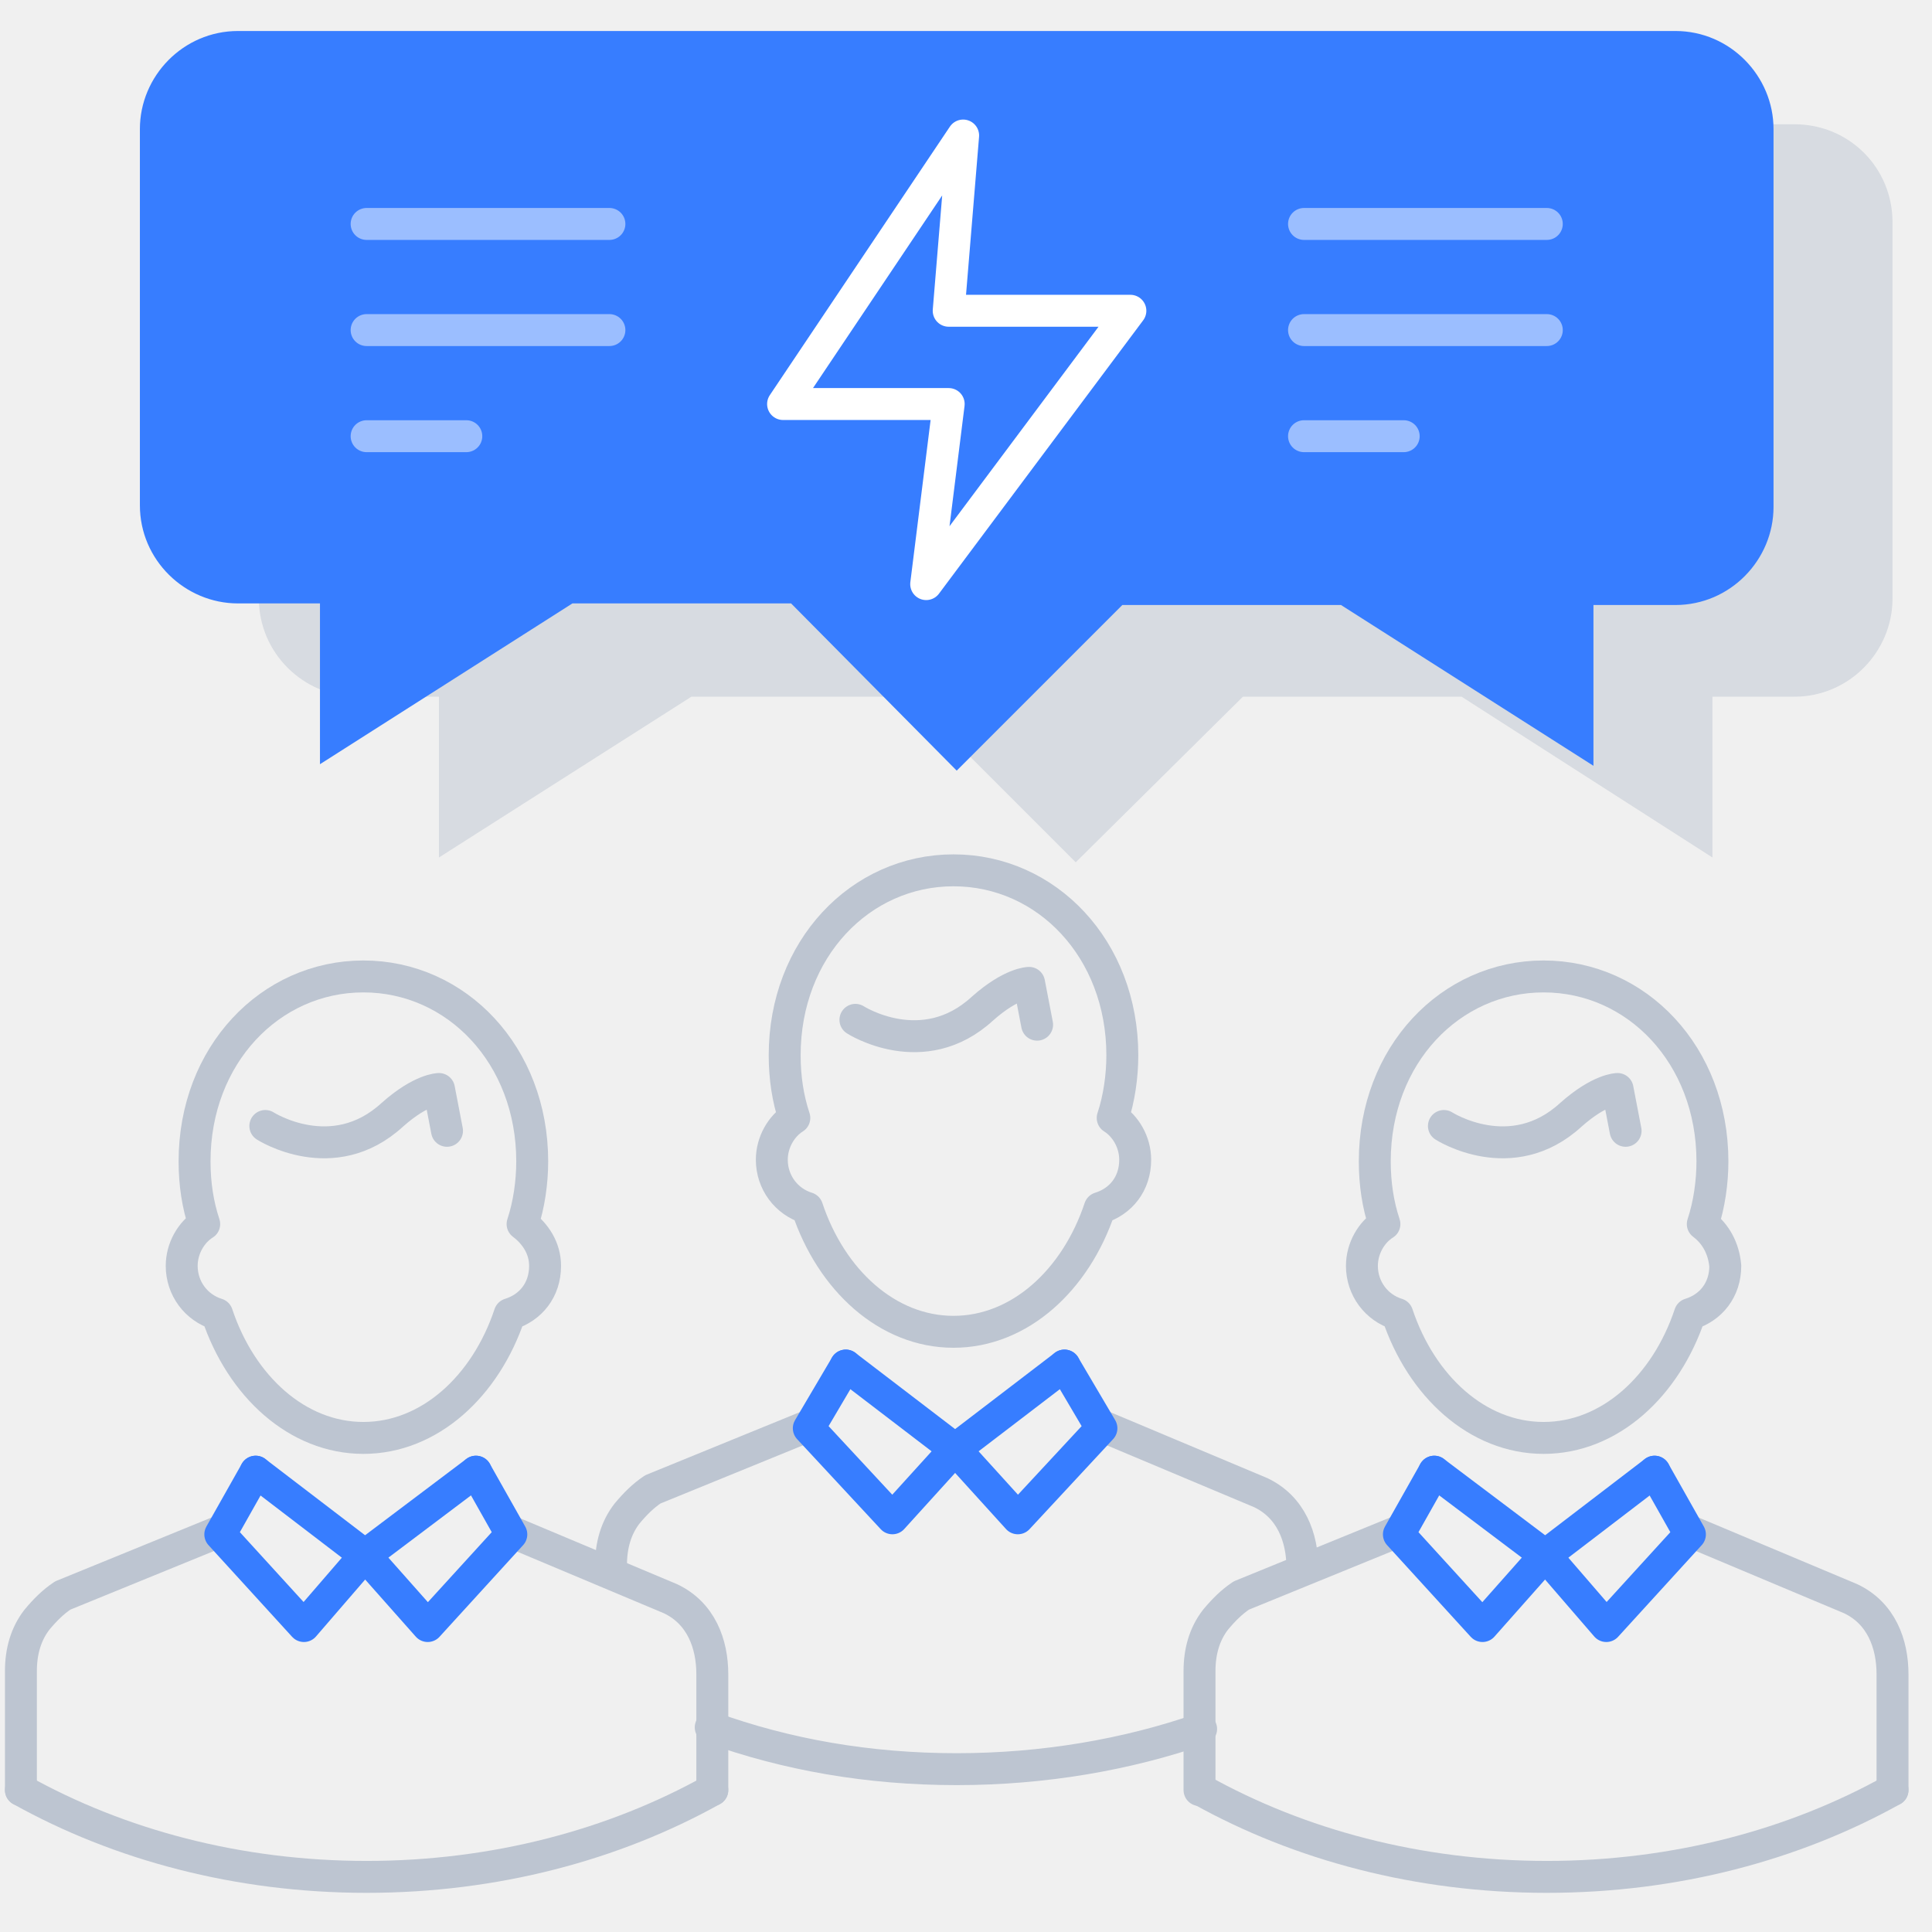
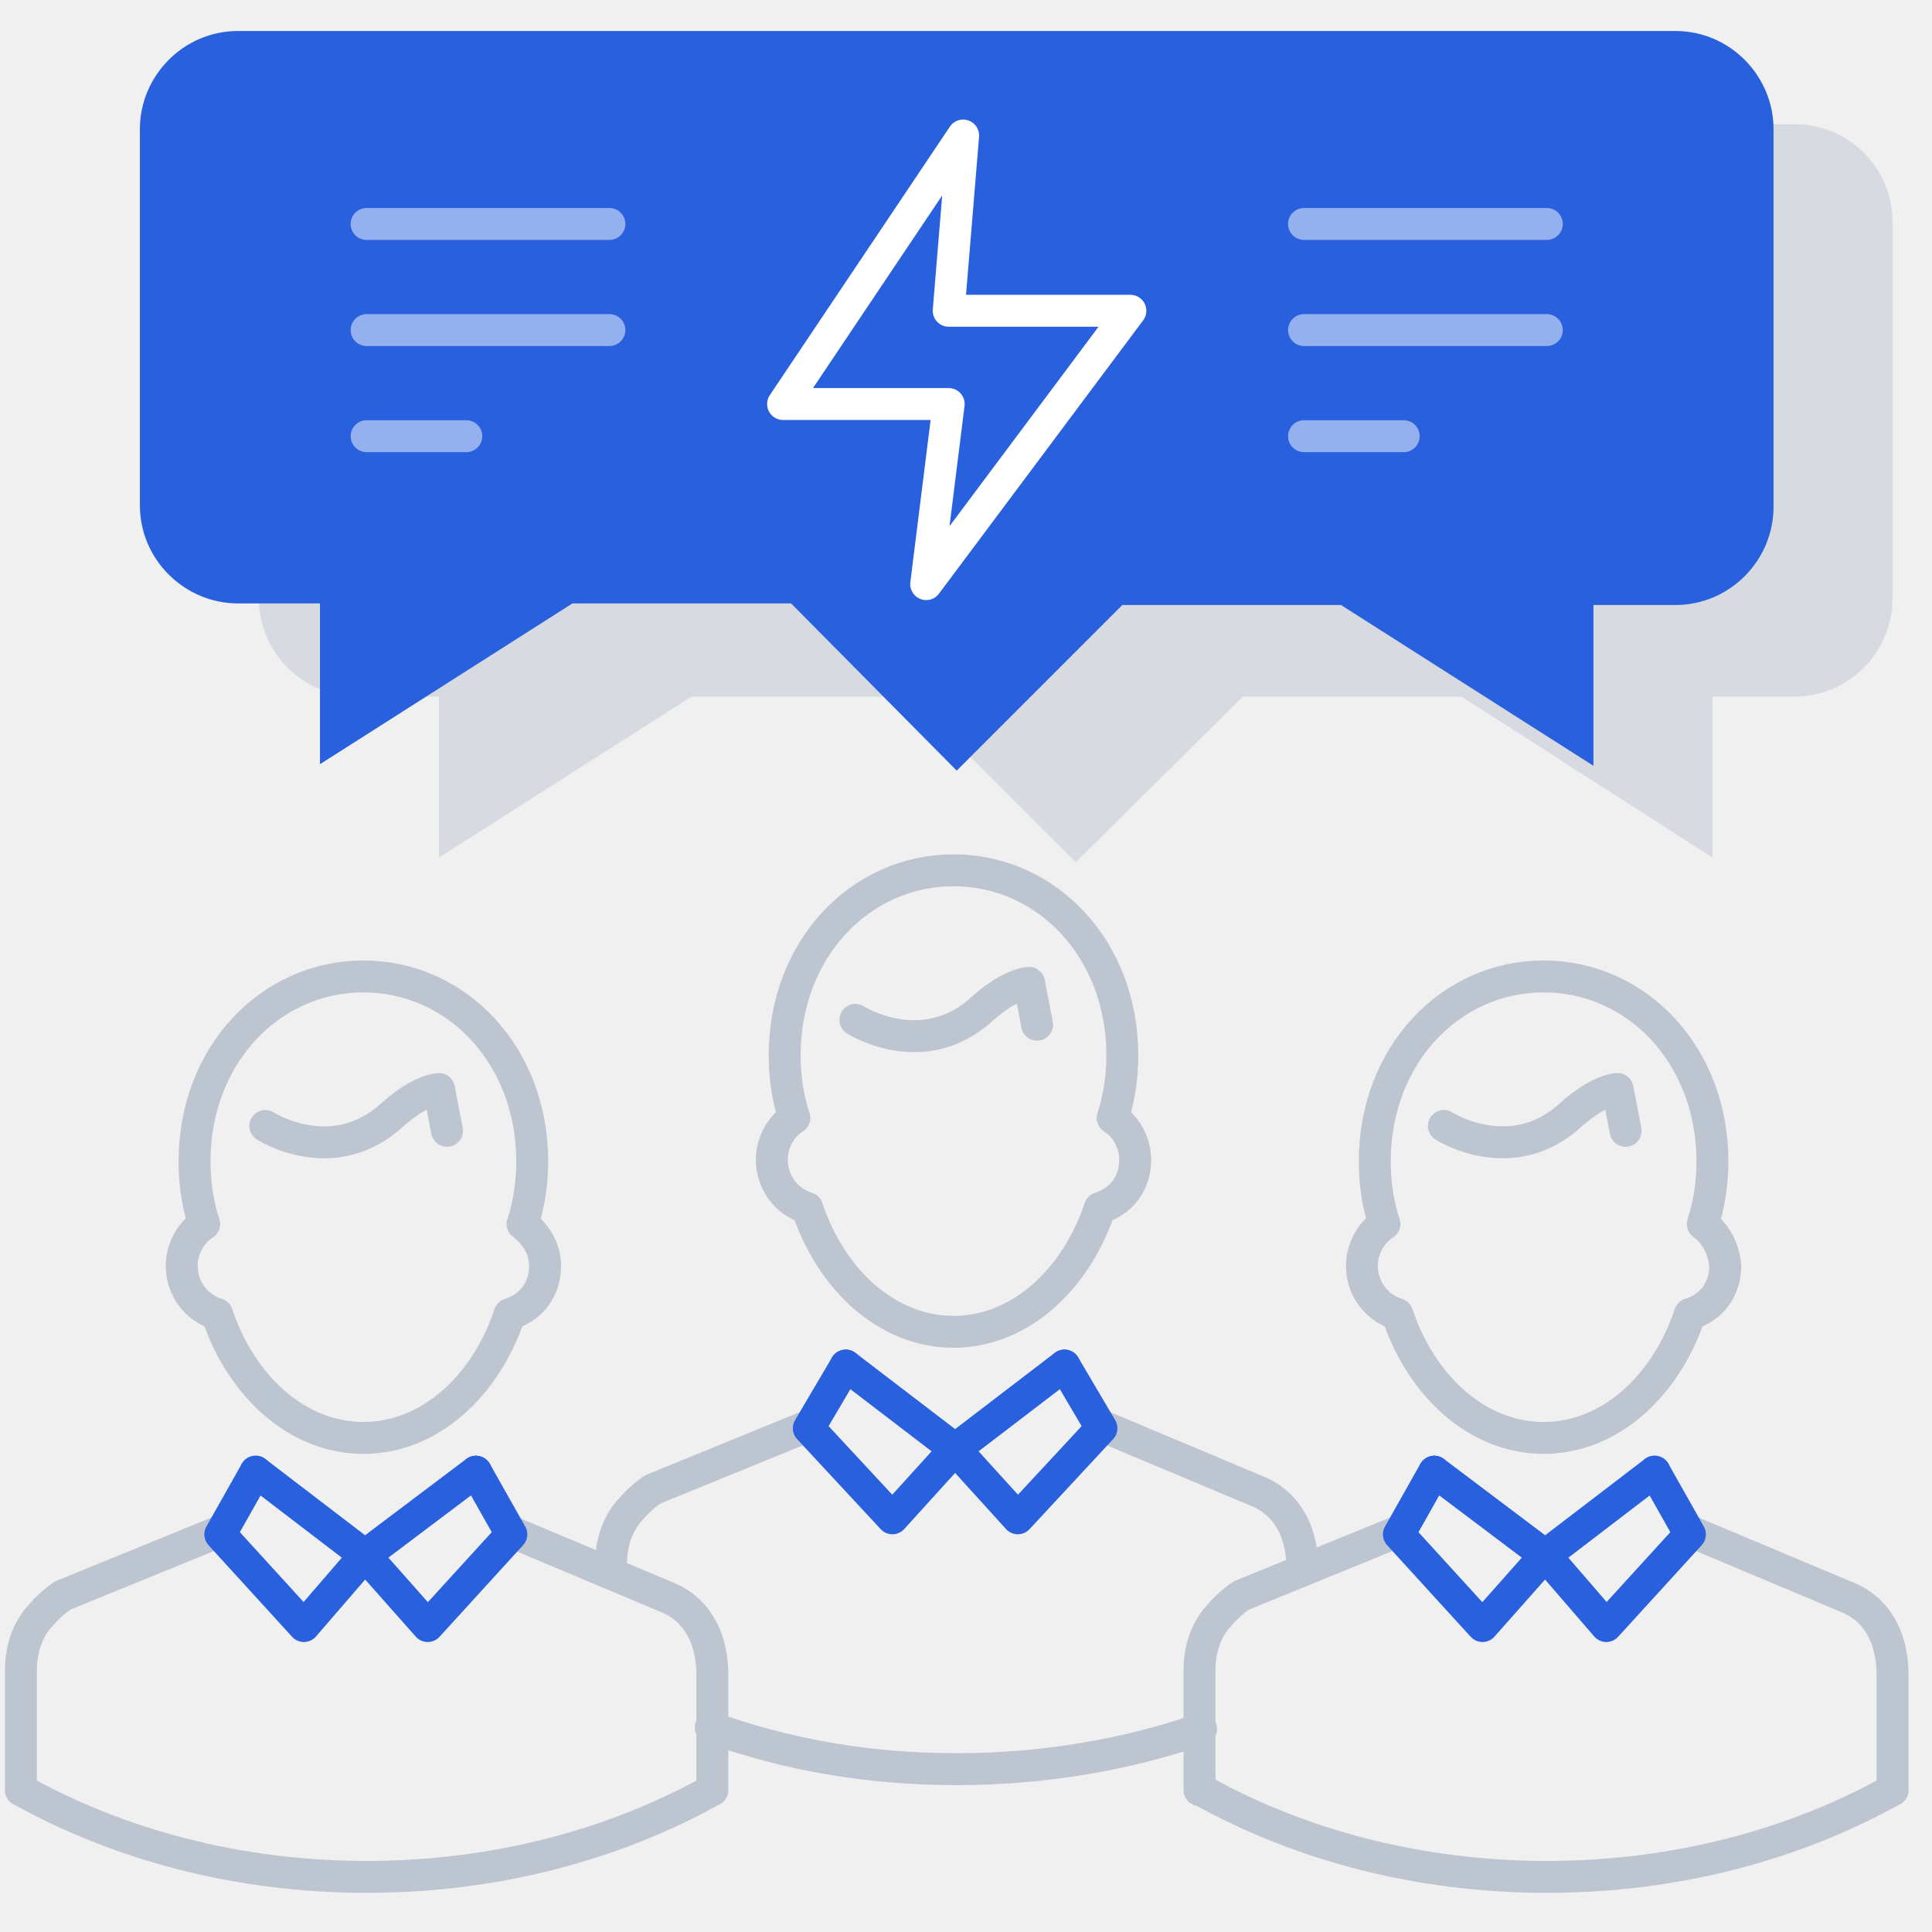
<svg xmlns="http://www.w3.org/2000/svg" enable-background="new 0 0 120 120" viewBox="0 0 120 120">
  <g fill="none" fill-rule="evenodd" transform="translate(.5 1.326389)">
    <path d="m110.956 6.392h-89.284c-3.396 0-6.092 2.796-6.092 6.092v23.37c0 3.396 2.796 6.092 6.092 6.092h5.093v9.987l15.68-9.987h13.582l10.287 10.287 10.386-10.287h13.582l15.58 9.987v-9.987h5.093c3.396 0 6.092-2.796 6.092-6.092v-23.37c0-3.396-2.696-6.092-6.092-6.092z" fill="#bdc5d1" fill-rule="nonzero" opacity=".5" />
-     <path d="m103.565.599h-89.284c-3.396 0-6.092 2.796-6.092 6.092v23.37c0 3.396 2.796 6.092 6.092 6.092h5.093v9.987l15.68-9.987h13.582l10.287 10.386 10.287-10.287h13.582l15.68 9.987v-9.987h5.093c3.396 0 6.092-2.796 6.092-6.092v-23.469c0-3.296-2.696-6.092-6.092-6.092z" fill="#377dff" fill-rule="nonzero" />
+     <path d="m103.565.599h-89.284c-3.396 0-6.092 2.796-6.092 6.092v23.37c0 3.396 2.796 6.092 6.092 6.092h5.093v9.987l15.68-9.987h13.582l10.287 10.386 10.287-10.287h13.582l15.68 9.987v-9.987h5.093c3.396 0 6.092-2.796 6.092-6.092v-23.469c0-3.296-2.696-6.092-6.092-6.092z" fill="#2860DD" fill-rule="nonzero" />
    <g stroke-linecap="round" stroke-linejoin="round" stroke-width="1.983">
      <g transform="translate(73.90378 58.92329)">
        <g stroke="#bdc5d1">
          <path d="m31.359 15.779c.399-1.198.599-2.597.599-3.895 0-6.591-4.694-11.485-10.486-11.485s-10.486 4.894-10.486 11.485c0 1.398.2 2.696.599 3.895-.799.499-1.398 1.498-1.398 2.597 0 1.398.899 2.597 2.197 2.996 1.498 4.494 4.993 7.69 9.088 7.69s7.59-3.196 9.088-7.69c1.298-.399 2.197-1.498 2.197-2.996-.1-1.099-.599-1.997-1.398-2.597z" />
          <path d="m26.565 9.987-.499-2.597s-1.099 0-2.896 1.598c-3.695 3.396-7.89.699-7.89.699" />
          <path d="m30.56 34.855 9.987 4.195c1.898.899 2.597 2.796 2.597 4.694v.399 6.791" />
        </g>
-         <path d="m21.572 36.353 3.795 4.394 5.193-5.693-2.197-3.895" stroke="#377dff" />
+         <path d="m21.572 36.353 3.795 4.394 5.193-5.693-2.197-3.895" stroke="#2860DD" />
        <path d="m12.484 34.855-9.787 3.995c-.599.399-1.099.899-1.598 1.498-.699.899-.999 1.997-.999 3.196v7.39" stroke="#bdc5d1" />
-         <path d="m21.572 36.353-3.895 4.394-5.193-5.693 2.197-3.895" stroke="#377dff" />
-         <path d="m28.363 31.159-6.791 5.193" stroke="#377dff" />
-         <path d="m14.681 31.159 6.891 5.193" stroke="#377dff" />
+         <path d="m21.572 36.353-3.895 4.394-5.193-5.693 2.197-3.895" stroke="#2860DD" />
+         <path d="m28.363 31.159-6.791 5.193" stroke="#2860DD" />
+         <path d="m14.681 31.159 6.891 5.193" stroke="#2860DD" />
        <path d="m43.144 50.934c-6.092 3.396-13.482 5.393-21.472 5.393s-15.38-1.997-21.472-5.393" stroke="#bdc5d1" />
      </g>
      <g transform="translate(36.95189 51.93239)">
        <g stroke="#bdc5d1">
          <path d="m31.659 16.179c.399-1.198.599-2.597.599-3.895 0-6.591-4.694-11.485-10.486-11.485-5.792 0-10.486 4.894-10.486 11.485 0 1.398.2 2.696.599 3.895-.799.499-1.398 1.498-1.398 2.597 0 1.398.899 2.597 2.197 2.996 1.498 4.494 4.993 7.69 9.088 7.69 4.095 0 7.59-3.196 9.088-7.69 1.298-.399 2.197-1.498 2.197-2.996 0-1.099-.599-2.097-1.398-2.597z" />
          <path d="m26.965 10.386-.499-2.597s-1.099 0-2.896 1.598c-3.695 3.396-7.89.699-7.89.699" />
          <path d="m30.86 35.254 9.987 4.195c1.898.899 2.597 2.796 2.597 4.694" />
        </g>
-         <path d="m21.872 36.752 3.895 4.294 5.193-5.593-2.297-3.895" stroke="#377dff" />
+         <path d="m21.872 36.752 3.895 4.294 5.193-5.593-2.297-3.895" stroke="#2860DD" />
        <path d="m12.883 35.254-9.787 3.995c-.599.399-1.099.899-1.598 1.498-.699.899-.999 1.997-.999 3.196" stroke="#bdc5d1" />
-         <path d="m21.872 36.752-3.895 4.294-5.193-5.593 2.297-3.895" stroke="#377dff" />
-         <path d="m28.663 31.559-6.791 5.193" stroke="#377dff" />
-         <path d="m15.08 31.559 6.791 5.193" stroke="#377dff" />
+         <path d="m21.872 36.752-3.895 4.294-5.193-5.593 2.297-3.895" stroke="#2860DD" />
+         <path d="m28.663 31.559-6.791 5.193" stroke="#2860DD" />
+         <path d="m15.08 31.559 6.791 5.193" stroke="#2860DD" />
        <path d="m37.152 54.13c-4.594 1.598-9.787 2.497-15.18 2.497-5.493 0-10.586-.899-15.28-2.597" stroke="#bdc5d1" />
      </g>
      <g transform="translate(0 58.92329)">
        <g stroke="#bdc5d1">
          <path d="m31.958 15.779c.399-1.198.599-2.597.599-3.895 0-6.591-4.694-11.485-10.486-11.485-5.792 0-10.486 4.894-10.486 11.485 0 1.398.2 2.696.599 3.895-.799.499-1.398 1.498-1.398 2.597 0 1.398.899 2.597 2.197 2.996 1.498 4.494 4.993 7.69 9.088 7.69 4.095 0 7.59-3.196 9.088-7.69 1.298-.399 2.197-1.498 2.197-2.996 0-1.099-.599-1.997-1.398-2.597z" />
          <path d="m27.265 9.987-.499-2.597s-1.099 0-2.896 1.598c-3.695 3.396-7.89.699-7.89.699" />
          <path d="m31.159 34.855 9.987 4.195c1.898.899 2.597 2.796 2.597 4.694v.399 6.791" />
        </g>
-         <path d="m22.171 36.353 3.895 4.394 5.193-5.693-2.197-3.895" stroke="#377dff" />
+         <path d="m22.171 36.353 3.895 4.394 5.193-5.693-2.197-3.895" stroke="#2860DD" />
        <path d="m13.183 34.855-9.787 3.995c-.599.399-1.099.899-1.598 1.498-.699.899-.999 1.997-.999 3.196v7.39" stroke="#bdc5d1" />
-         <path d="m22.171 36.353-3.795 4.394-5.193-5.693 2.197-3.895" stroke="#377dff" />
-         <path d="m29.062 31.159-6.891 5.193" stroke="#377dff" />
-         <path d="m15.38 31.159 6.791 5.193" stroke="#377dff" />
+         <path d="m22.171 36.353-3.795 4.394-5.193-5.693 2.197-3.895" stroke="#2860DD" />
+         <path d="m29.062 31.159-6.891 5.193" stroke="#2860DD" />
+         <path d="m15.38 31.159 6.791 5.193" stroke="#2860DD" />
        <path d="m43.743 50.934c-6.092 3.396-13.482 5.393-21.472 5.393s-15.38-1.997-21.472-5.393" stroke="#bdc5d1" />
      </g>
      <path d="m59.323 7.091-11.185 16.678h10.287l-1.398 11.185 12.683-16.978h-11.285z" stroke="#fff" />
      <g opacity=".5" stroke="#fff">
        <g transform="translate(79.89598 11.9844)">
          <path d="m.599.599h15.08" />
          <path d="m.599 7.191h15.08" />
          <path d="m.599 13.782h6.192" />
        </g>
        <g transform="translate(21.9714 11.9844)">
          <path d="m.3.599h15.08" />
          <path d="m.3 7.191h15.08" />
          <path d="m.3 13.782h6.192" />
        </g>
      </g>
    </g>
  </g>
</svg>
